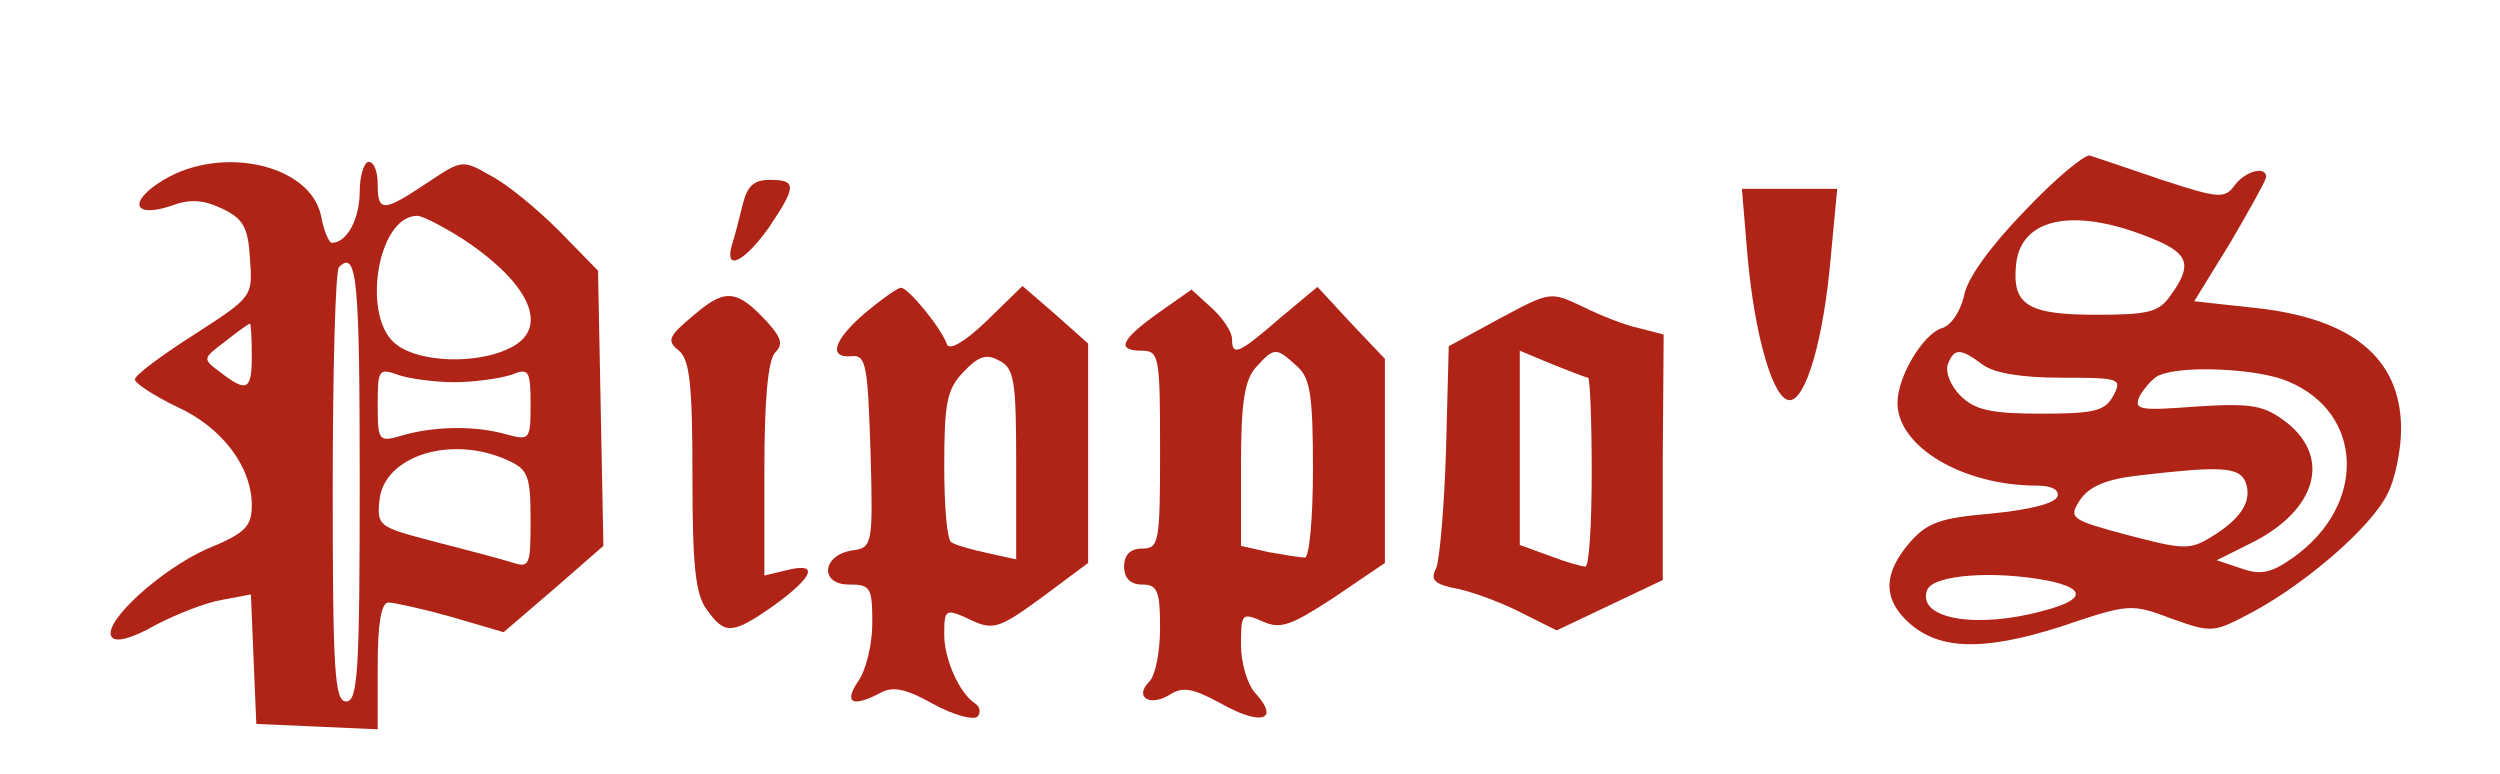
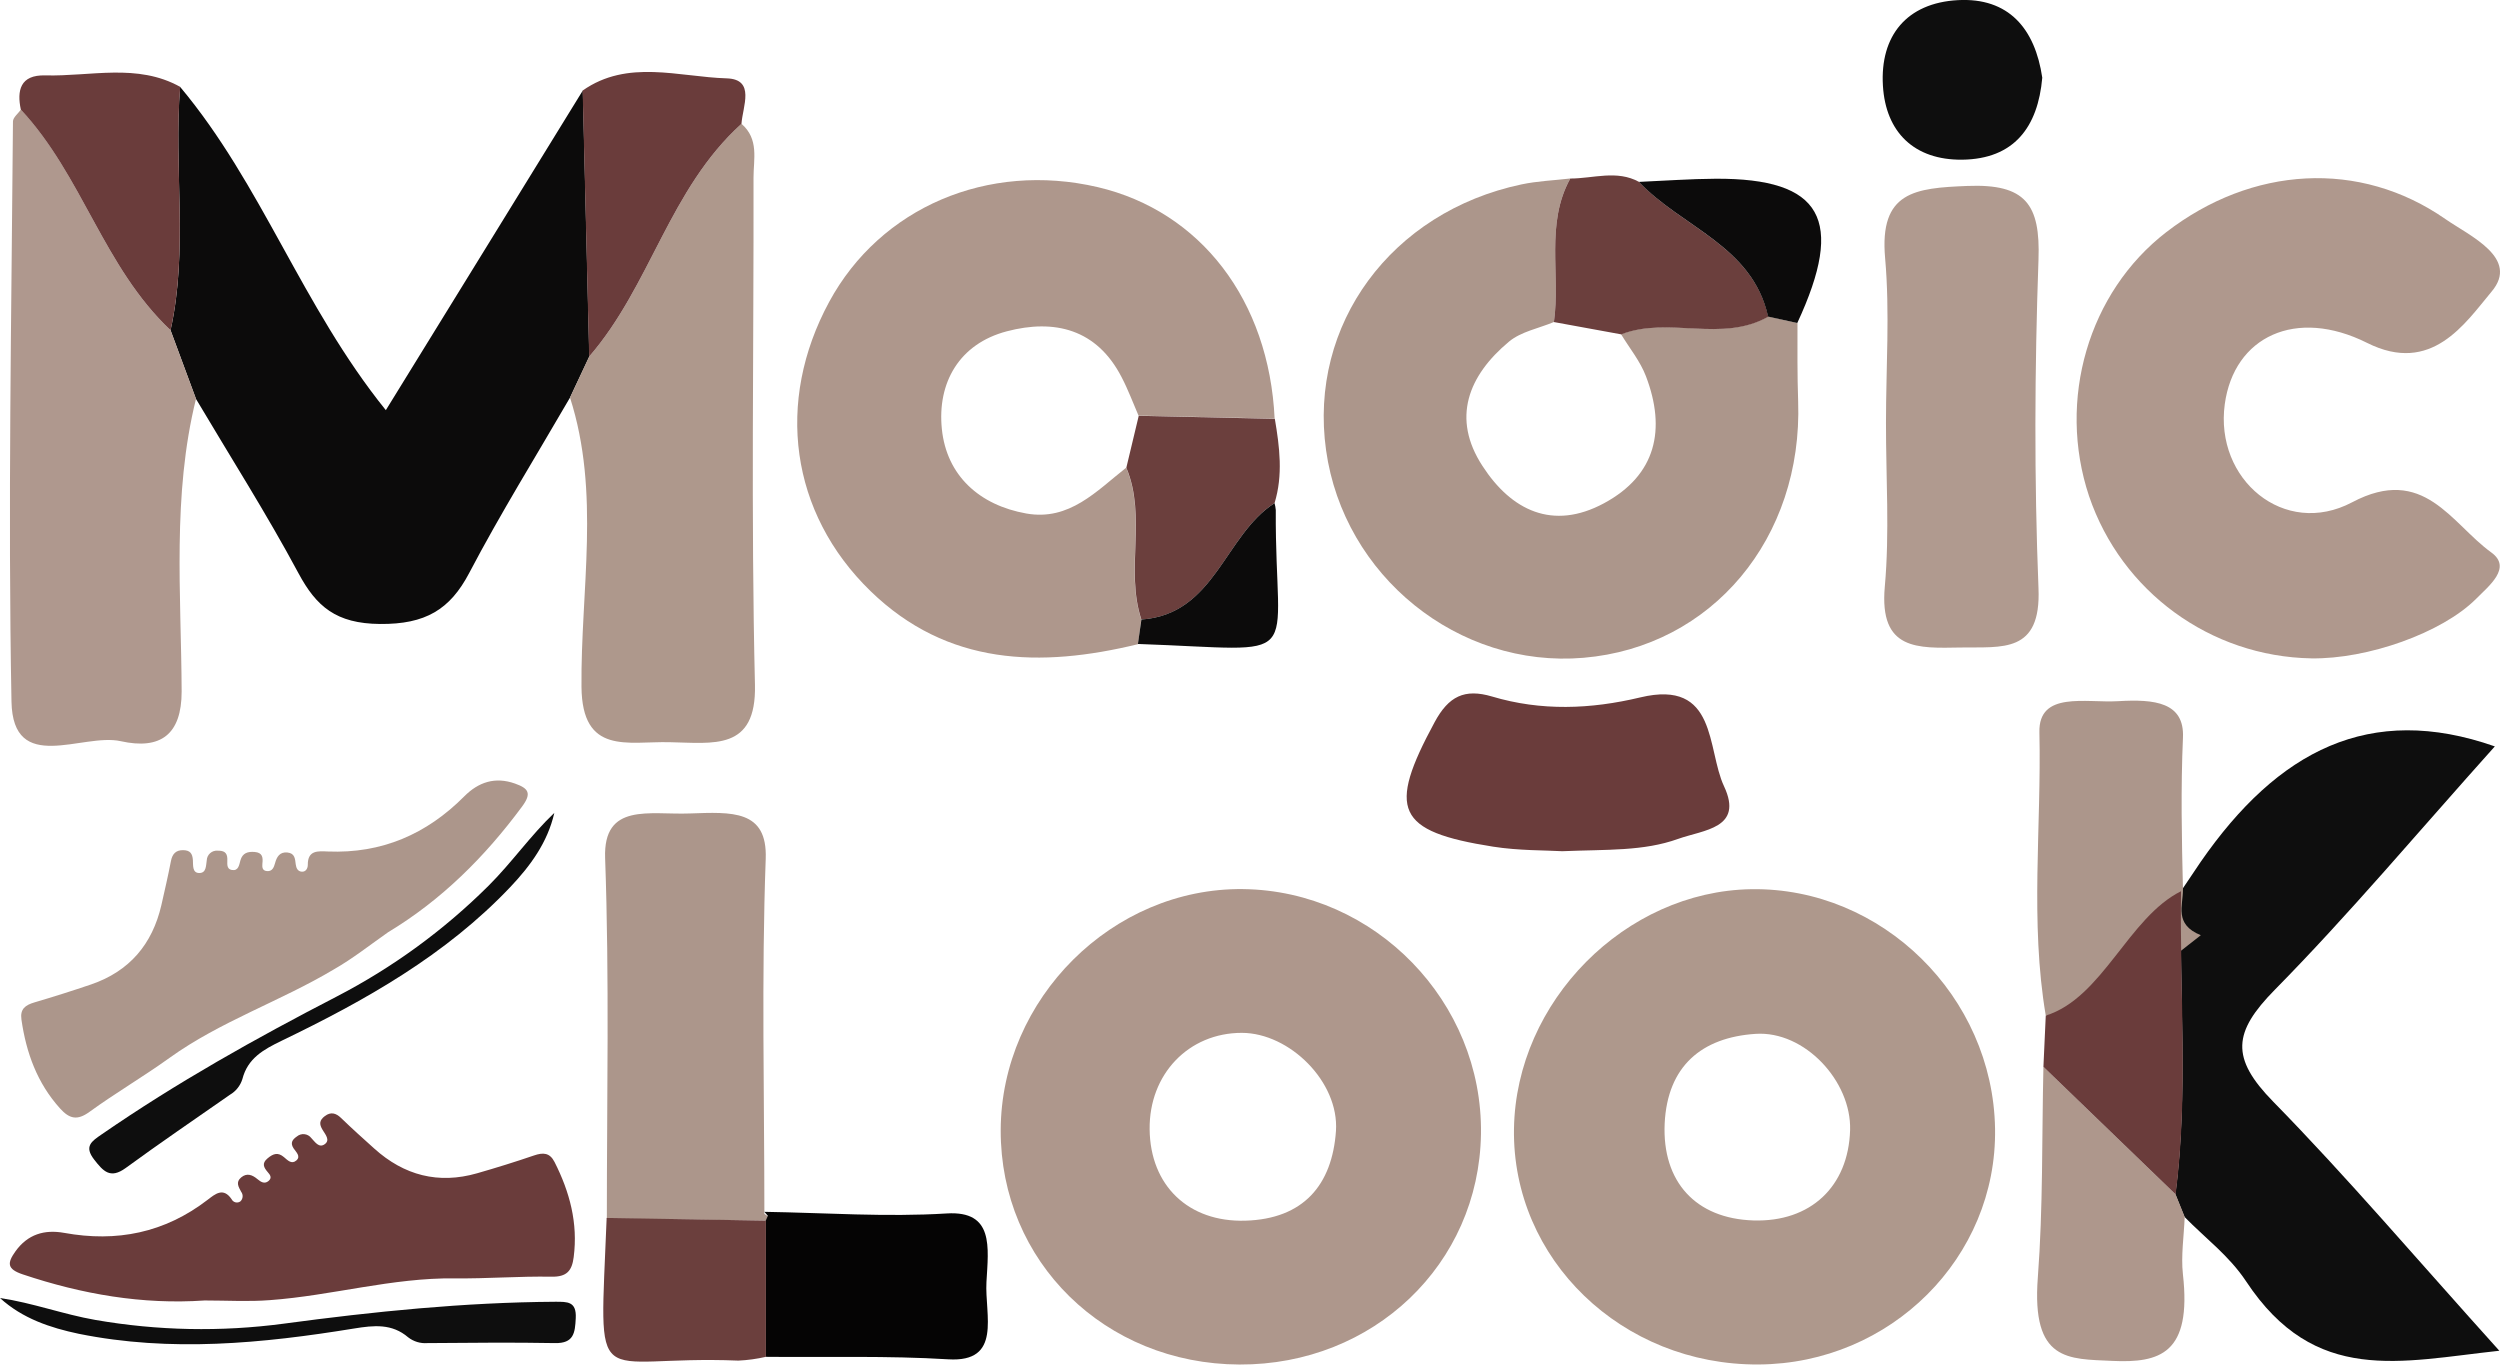
- <svg xmlns="http://www.w3.org/2000/svg" version="1.0" width="278pt" height="86pt" viewBox="0 0 278 86" preserveAspectRatio="xMidYMid meet">
-   <g transform="translate(0,86) scale(0.1,-0.1)" fill="#b02418" stroke="none">
-     <path d="M2252 626 c-38 -39 -65 -76 -68 -95 -4 -17 -14 -33 -25 -36 -21 -7 -49 -54 -49 -83 0 -49 73 -92 155 -92 17 0 25 -5 23 -12 -3 -8 -32 -15 -73 -19 -58 -5 -72 -10 -92 -33 -28 -33 -29 -60 -4 -85 34 -34 84 -36 172 -8 77 26 79 26 124 9 45 -16 46 -16 91 8 59 32 131 94 149 131 8 15 15 48 15 72 0 79 -55 124 -166 135 l-64 7 40 65 c21 36 39 68 40 73 0 13 -23 7 -35 -9 -11 -15 -17 -15 -81 6 -38 13 -74 25 -80 27 -5 2 -38 -25 -72 -61z m143 -32 c39 -16 43 -29 19 -62 -13 -19 -24 -22 -83 -22 -77 0 -94 11 -89 57 6 52 67 63 153 27z m-191 -139 c13 -10 44 -15 88 -15 66 0 68 -1 58 -20 -9 -17 -21 -20 -80 -20 -56 0 -74 4 -90 20 -11 11 -17 26 -14 35 7 18 14 18 38 0z m340 -19 c85 -35 88 -138 6 -196 -24 -17 -36 -20 -58 -12 l-27 9 42 21 c69 36 85 93 36 132 -25 19 -37 22 -100 18 -66 -5 -71 -4 -63 13 6 9 15 20 22 22 26 11 110 7 142 -7z m-47 -112 c8 -21 -5 -41 -38 -61 -24 -15 -32 -14 -93 2 -64 17 -66 19 -53 39 10 15 29 23 63 27 93 11 114 10 121 -7z m-218 -110 c41 -9 39 -21 -6 -33 -76 -21 -142 -9 -130 23 7 17 75 22 136 10z" />
-     <path d="M182 660 c-40 -24 -34 -43 8 -29 21 8 36 7 57 -3 23 -11 29 -20 31 -56 3 -42 3 -42 -62 -84 -36 -23 -66 -45 -66 -50 0 -4 21 -18 46 -30 51 -23 84 -67 84 -110 0 -23 -7 -31 -49 -48 -52 -23 -117 -82 -107 -98 4 -7 23 -2 49 13 23 12 56 25 74 28 l32 6 3 -72 3 -72 68 -3 67 -3 0 71 c0 47 4 70 12 70 6 0 38 -7 70 -16 l58 -17 56 48 55 48 -3 153 -3 153 -44 45 c-24 24 -58 52 -76 61 -31 18 -32 17 -71 -9 -48 -32 -54 -32 -54 -1 0 14 -4 25 -10 25 -5 0 -10 -15 -10 -33 0 -30 -14 -57 -31 -57 -3 0 -9 13 -12 30 -12 57 -110 79 -175 40z m333 -66 c77 -51 97 -101 50 -122 -36 -17 -97 -15 -123 4 -41 28 -23 144 22 144 6 0 29 -12 51 -26z m-115 -269 c0 -211 -2 -245 -15 -245 -13 0 -15 33 -15 238 0 131 3 242 7 245 20 20 23 -14 23 -238z m-120 140 c0 -39 -5 -42 -35 -19 -20 15 -20 15 5 34 14 11 26 20 28 20 1 0 2 -16 2 -35z m225 -30 c22 0 50 4 63 8 20 8 22 6 22 -33 0 -39 -1 -40 -27 -33 -35 10 -80 9 -115 -1 -27 -8 -28 -7 -28 34 0 39 1 41 23 33 12 -4 40 -8 62 -8z m60 -87 c22 -10 25 -17 25 -66 0 -52 -1 -54 -22 -47 -13 4 -51 14 -86 23 -61 16 -63 17 -60 46 5 49 80 73 143 44z" />
-     <path d="M826 633 c-4 -16 -9 -36 -12 -45 -9 -31 14 -19 41 19 31 46 31 53 1 53 -18 0 -25 -7 -30 -27z" />
-     <path d="M1943 578 c8 -92 29 -163 47 -163 18 0 38 67 46 161 l7 74 -53 0 -53 0 6 -72z" />
-     <path d="M772 510 c-29 -24 -31 -29 -17 -40 12 -10 15 -38 15 -139 0 -98 3 -132 16 -149 20 -28 28 -28 75 5 44 32 50 48 14 39 l-25 -6 0 118 c0 77 4 122 12 130 9 9 7 16 -8 33 -34 37 -47 39 -82 9z" />
-     <path d="M962 512 c-35 -30 -42 -51 -14 -48 15 1 17 -11 20 -106 3 -104 2 -107 -20 -110 -34 -5 -37 -38 -4 -38 24 0 26 -3 26 -43 0 -23 -7 -53 -16 -65 -16 -24 -6 -29 26 -12 13 7 28 4 58 -13 22 -12 44 -18 49 -14 4 5 3 11 -3 15 -17 11 -34 49 -34 76 0 30 1 30 33 15 22 -10 31 -6 76 27 l51 38 0 122 0 122 -36 32 -37 32 -40 -39 c-24 -23 -41 -33 -44 -26 -6 18 -43 63 -51 63 -4 0 -22 -13 -40 -28z m168 -168 l0 -106 -32 7 c-18 4 -36 9 -40 12 -5 2 -8 41 -8 85 0 70 3 85 21 104 17 18 26 21 40 13 17 -8 19 -23 19 -115z" />
-     <path d="M1288 512 c-42 -30 -47 -42 -18 -42 19 0 20 -7 20 -110 0 -103 -1 -110 -20 -110 -13 0 -20 -7 -20 -20 0 -13 7 -20 20 -20 17 0 20 -7 20 -48 0 -26 -5 -53 -12 -60 -17 -17 0 -28 22 -15 15 10 26 8 59 -10 43 -24 64 -18 38 11 -10 10 -17 35 -17 55 0 35 1 36 24 26 20 -9 31 -5 80 27 l56 38 0 114 0 113 -38 40 -37 40 -42 -35 c-45 -39 -53 -43 -53 -23 0 8 -10 23 -22 34 l-23 21 -37 -26z m154 -59 c15 -13 18 -32 18 -115 0 -54 -4 -98 -9 -98 -5 0 -23 3 -40 6 l-31 7 0 90 c0 70 4 95 17 109 20 22 22 22 45 1z" />
-     <path d="M1668 506 l-57 -31 -3 -115 c-2 -63 -7 -122 -11 -132 -7 -13 -2 -18 25 -23 18 -4 50 -16 71 -27 l38 -19 59 28 59 28 0 136 1 137 -27 7 c-15 3 -43 14 -63 24 -36 17 -36 17 -92 -13z m98 -66 c2 0 4 -47 4 -105 0 -58 -3 -105 -7 -105 -4 0 -22 5 -40 12 l-33 12 0 108 0 108 36 -15 c20 -8 38 -15 40 -15z" />
-   </g>
+ <svg xmlns="http://www.w3.org/2000/svg" id="Livello_1" data-name="Livello 1" viewBox="0 0 522.58 285.23">
+   <path d="M397.8,292.8c-28.14-.11-50-21.53-49.91-49s23.38-50.71,50.67-50.38c27.55.34,50.13,23.57,49.72,51.18C447.88,271.83,425.79,292.91,397.8,292.8Zm.49-69.33c-11.12,0-19.4,8.64-19.27,20.16.12,11.76,8.12,19.45,20,19.1,12.13-.35,18.16-7.44,18.95-18.76C418.64,233.71,408.27,223.49,398.29,223.47Z" transform="translate(-138.71 -7.57)" fill="#ae978c" />
+   <path d="M506.32,292.79c-28.57.18-51.56-22-51.14-49.26.41-26.64,23.24-49.68,49.61-50.09,27.29-.42,50.51,22.39,50.95,50.06C556.18,270.43,533.93,292.62,506.32,292.79Zm19.12-49c.3-10.2-9.5-20.79-19.76-20.11-11.21.74-18.42,6.7-19,18.73-.56,12.19,6.51,19.88,18.51,20.27S525.09,255.58,525.44,243.8Z" transform="translate(-138.71 -7.57)" fill="#ae988c" />
+   <path d="M376.57,142.23c-20.35,4.94-39.79,4.53-55.89-11.1-16.83-16.34-19.93-39.61-8.65-60.45,10.69-19.74,33.17-29.34,56.12-24,21.56,5.06,35.83,23.71,37,48.4l-28.45-.63c-1.16-2.68-2.18-5.44-3.52-8-5.19-10.12-14.06-12.24-24-9.63s-14.59,10.73-13.59,20.45,7.85,15.9,17.66,17.64c9,1.59,14.68-4.71,20.87-9.58,4.31,10.26-.27,21.4,3.15,31.74C377.06,138.79,376.82,140.51,376.57,142.23Z" transform="translate(-138.71 -7.57)" fill="#ae978c" />
+   <path d="M514.44,75.09c0,5.45-.05,10.9.14,16.34,1,28.63-18,51.36-44.87,53.64-26.16,2.23-50.12-17.09-53.81-43.39s13.65-49.81,40.83-55.56c3.35-.71,6.81-.84,10.22-1.24-5.26,9.53-2,20-3.42,30-3.16,1.33-6.87,2-9.39,4.1-8.49,7.08-12.07,16-5.54,26,6,9.27,14.68,13.56,25.39,7.79,10.94-5.89,13-15.46,8.78-26.54-1.19-3.15-3.45-5.89-5.22-8.82,9.93-3.84,21,1.84,30.75-3.7Z" transform="translate(-138.71 -7.57)" fill="#ac968b" />
+   <path d="M621.84,145.19a50,50,0,0,1-46.45-33.91c-6.71-20.12-.13-42.63,16.14-55.18,17.9-13.81,40.43-15.22,58.36-2.73,5.08,3.53,15.56,8.14,9.64,15.16C654,75.14,647,86,633.52,79.25c-14.89-7.46-27.83-1.32-29.76,12.8-2.15,15.75,12.44,28,26.61,20.52,15-7.95,20.72,4.44,29.1,10.48,4.41,3.19-.52,7-3.2,9.72C649.13,139.89,633.58,145.38,621.84,145.19Z" transform="translate(-138.71 -7.57)" fill="#af988d" />
+   <path d="M257.86,90.68c-7.08,12.21-14.56,24.25-21.09,36.7-4,7.59-9.11,10.71-18.65,10.62-9.16-.08-13.29-3.66-17-10.57-6.64-12.39-14.25-24.35-21.45-36.49L174.36,76.6c3.75-16.86.63-33.94,2-50.87,17.13,20.45,25.42,45.76,43,67.58,14.2-23,27.68-44.92,41.17-66.81q.69,27.81,1.36,55.61Q259.86,86.4,257.86,90.68Z" transform="translate(-138.71 -7.57)" fill="#0c0b0b" />
+   <path d="M174.36,76.6l5.32,14.34c-5,20.21-3.09,40.76-3,61.17,0,9-4.4,12.25-12.74,10.39-8-1.78-22.54,7.13-22.83-8.29-.75-40.4,0-80.83.31-121.25,0-.84,1.09-1.66,1.67-2.49C156,44.39,160.29,63.31,174.36,76.6Z" transform="translate(-138.71 -7.57)" fill="#af988e" />
+   <path d="M265.56,262.29c0-25.12.54-50.26-.36-75.36-.41-11.67,9.29-9,17.68-9.32,8.8-.3,16.27-.82,15.89,9.48-.9,24.72-.28,49.48-.28,74.22l.88.61-.56.8Z" transform="translate(-138.71 -7.57)" fill="#ac968b" />
+   <path d="M257.86,90.68q2-4.29,4-8.57c12.92-14.94,16.7-34.95,31.84-48.66,3.71,3.2,2.51,7.41,2.52,11.26.07,35.34-.54,70.69.3,106,.33,13.91-8.72,12.16-17.9,12-8.72-.19-18.23,2.71-18.36-11.56C260.07,131,264.27,110.61,257.86,90.68Z" transform="translate(-138.71 -7.57)" fill="#ae988c" />
+   <path d="M598.75,187.69c16.1-23.21,35.31-33.26,61.46-24.1-16,17.84-30.52,35.17-46,50.88-8.7,8.85-9.31,14.22-.31,23.4,15.41,15.73,30,32.92,47.25,52.05-20.7,2.23-38.53,7.25-52.92-14.49-3.57-5.39-8.56-9.05-12.9-13.5l-1.89-4.68c2.71-21,.81-42.23,1.13-63.35Q596.67,190.8,598.75,187.69Z" transform="translate(-138.71 -7.57)" fill="#0e0e0e" />
+   <path d="M532.94,95.89c0-11.46.83-23-.18-34.36C531.52,47.6,539,46.88,549.93,46.44c12.19-.49,15.3,3.81,14.89,15.38-.81,22.89-.91,45.85,0,68.73.57,13.67-7.58,12.22-16.25,12.37-9,.15-17.06.68-15.88-12.67C533.72,118.88,532.92,107.35,532.94,95.89Z" transform="translate(-138.71 -7.57)" fill="#b09a8f" />
+   <path d="M598.75,203.06l-4.13,3.24c-11,2.85-16.39,11.63-28.28,13.56-3.33-19.7-.88-39.48-1.33-59.21-.2-8.67,9.67-6.11,16.45-6.51,7.65-.46,13.88.23,13.56,7.59-.47,10.59-.26,21.2,0,31.8C595.06,196.84,593.09,200.77,598.75,203.06Z" transform="translate(-138.71 -7.57)" fill="#ac968b" />
+   <path d="M465.27,185.5c-3.52-.21-9.06-.1-14.45-.95-20.29-3.19-22.14-7.69-12.24-26,2.94-5.46,6.28-7.08,12-5.39,10.28,3.07,20.59,2.68,31,.19,16.17-3.87,13.86,10.81,17.51,18.58,4.13,8.82-4.25,9.08-9.61,11C482.22,185.53,474.7,185.11,465.27,185.5Z" transform="translate(-138.71 -7.57)" fill="#6a3c3b" />
+   <path d="M298.49,260.88c12.71.2,25.45,1.13,38.12.34,9.91-.61,8.71,7.06,8.3,14.34-.38,6.86,3.36,16.85-8,16.15-12.69-.78-25.43-.39-38.14-.52l0-28.47.45-1Z" transform="translate(-138.71 -7.57)" fill="#050404" />
+   <path d="M463.53,74.89c1.41-10-1.84-20.48,3.42-30,4.81,0,9.71-1.86,14.39.71,8.88,9.49,23.67,13.32,27,28.16-9.73,5.54-20.82-.14-30.75,3.7Z" transform="translate(-138.71 -7.57)" fill="#6b3f3d" />
+   <path d="M593.49,257.25l1.89,4.68c-.15,4-.8,8.12-.37,12,1.87,16.61-4.8,18.58-14.8,18.11-9.11-.44-16.87.21-15.53-17.41,1.11-14.59.83-29.37,1.17-44.07Z" transform="translate(-138.71 -7.57)" fill="#ae978c" />
+   <path d="M565.61,23.81c-.91,10.34-5.89,17-16.73,17.14-10,.11-16-5.71-16.58-15.46-.63-10.46,5-17.3,15.64-17.89S564.1,13.55,565.61,23.81Z" transform="translate(-138.71 -7.57)" fill="#0e0e0e" />
+   <path d="M293.7,33.45c-15.14,13.71-18.92,33.72-31.84,48.66q-.67-27.79-1.36-55.61c9.4-6.62,20.11-2.85,30.12-2.55C296.67,24.14,293.94,29.84,293.7,33.45Z" transform="translate(-138.71 -7.57)" fill="#6a3c3b" />
+   <path d="M298.81,262.72q0,14.23,0,28.47a31.9,31.9,0,0,1-5.76.79c-31.11-1.27-29,8.37-27.53-29.82Z" transform="translate(-138.71 -7.57)" fill="#6b3f3d" />
+   <path d="M377.3,137.07c-3.42-10.34,1.16-21.48-3.15-31.74q1.31-5.42,2.59-10.84l28.45.63c1,5.88,1.74,11.75-.06,17.62C394.64,119.46,392.71,136,377.3,137.07Z" transform="translate(-138.71 -7.57)" fill="#6b3f3d" />
+   <path d="M174.36,76.6C160.29,63.31,156,44.39,143.06,30.47c-.82-3.93-.18-7.29,5.12-7.14,9.44.25,19.23-2.6,28.2,2.4C175,42.66,178.11,59.74,174.36,76.6Z" transform="translate(-138.71 -7.57)" fill="#6a3c3b" />
+   <path d="M593.49,257.25l-27.64-26.68c.16-3.57.33-7.14.49-10.71,11.89-3.7,17.26-20.51,28.28-26C594.3,215,596.2,236.21,593.49,257.25Z" transform="translate(-138.71 -7.57)" fill="#6a3c3b" />
+   <path d="M508.3,73.75c-3.29-14.84-18.08-18.67-27-28.16,5.35-.23,10.7-.63,16.05-.66,22.26-.1,27.1,8.53,17.05,30.16Z" transform="translate(-138.71 -7.57)" fill="#0c0b0b" />
+   <path d="M377.3,137.07c15.41-1.1,17.34-17.61,27.83-24.33a8.07,8.07,0,0,1,.26,1.44c-.19,32.95,7.09,29.24-28.82,28C376.82,140.51,377.06,138.79,377.3,137.07Z" transform="translate(-138.71 -7.57)" fill="#0c0b0b" />
+   <path d="M181.48,279.41c-13,.9-25.64-1.31-38-5.45-3.32-1.11-3.29-2.36-1.56-4.79,2.57-3.61,6.09-4.63,10.2-3.89,11,2,21,0,30-6.92,1.56-1.19,3.26-2.68,5-.12a1.24,1.24,0,0,0,1.85.45,1.51,1.51,0,0,0,.15-2c-.53-1-1.2-2,0-3s2.34-.54,3.41.36c.66.55,1.44,1.09,2.28.41s.36-1.32-.12-1.86c-.86-1-1.3-1.85-.06-2.89s2.2-1.31,3.44-.26c.76.64,1.59,1.57,2.59.69s-.09-1.77-.59-2.54c-.73-1.14-.25-1.82.71-2.48a2.09,2.09,0,0,1,3,.34c.77.79,1.58,2.15,2.8,1.29s.11-2.07-.44-3c-.72-1.19-.71-2,.5-2.9s2.28-.64,3.37.42c2.26,2.19,4.6,4.29,6.94,6.39,6.23,5.61,13.39,7.49,21.5,5.16,4-1.15,8-2.39,11.88-3.72,1.88-.64,3.28-.63,4.3,1.37,3.17,6.26,4.92,12.77,4,19.88-.36,2.86-1.44,4.15-4.63,4.09-6.73-.12-13.46.43-20.19.35-13.12-.16-25.74,3.61-38.7,4.55C190.67,279.69,186.06,279.41,181.48,279.41Z" transform="translate(-138.71 -7.57)" fill="#6a3c3b" />
+   <path d="M138.71,278.9c6.81,1,13.22,3.41,19.94,4.58a129.65,129.65,0,0,0,39.36.78c18.87-2.54,37.72-4.46,56.76-4.58,2.54,0,4.47-.1,4.29,3.43-.15,3.07-.39,5.29-4.36,5.21-8.88-.17-17.77-.06-26.66,0a5.79,5.79,0,0,1-4-1.2c-3.41-2.92-7.17-2.52-11.31-1.85-19.13,3.12-38.34,5-57.58,1.1C149.22,285.12,143.42,283.19,138.71,278.9Z" transform="translate(-138.71 -7.57)" fill="#0e0e0e" />
+   <path d="M219.83,202.44c11.2-6.75,20.25-15.78,28-26.26,2.09-2.81,1.34-3.82-1.47-4.82-4.17-1.48-7.64-.3-10.59,2.66-7.88,7.93-17.26,12-28.54,11.54-2-.08-4.21-.33-4.18,2.79,0,.72-.4,1.49-1.26,1.43s-1.16-.77-1.26-1.52c-.15-1.15-.16-2.33-1.75-2.49s-2.22.9-2.58,2.24c-.23.84-.56,1.72-1.64,1.65s-1.05-.87-1-1.59c.15-1.3,0-2.27-1.6-2.41-1.45-.12-2.56.2-3,1.77-.26.95-.4,2.2-1.73,2s-.94-1.5-1-2.42c-.06-1.34-.84-1.63-2-1.62a2.1,2.1,0,0,0-2.3,2c-.18,1.1-.06,2.67-1.56,2.67s-1.27-1.64-1.34-2.69c-.09-1.39-.58-2.08-2.07-2.09s-2.23.79-2.52,2.28c-.59,3.09-1.31,6.16-2,9.22-1.89,8.17-6.67,13.81-14.66,16.56q-5.88,2-11.86,3.76c-1.9.56-3.05,1.36-2.73,3.59,1,6.95,3.29,13.29,8.09,18.6,1.94,2.14,3.56,2.57,6.14.69,5.44-3.95,11.28-7.36,16.74-11.29,10.65-7.65,23.15-11.81,34.31-18.47C212.47,207.94,216.08,205.07,219.83,202.44Z" transform="translate(-138.71 -7.57)" fill="#ac968b" />
+   <path d="M254.58,177.49c-5,4.75-8.87,10.37-13.71,15.19a129.39,129.39,0,0,1-31.8,23.21c-16.91,8.74-33.46,18-49.12,28.81-2.09,1.44-3.72,2.48-1.55,5.27,1.89,2.42,3.35,4.1,6.57,1.76,7.17-5.23,14.51-10.24,21.8-15.32a5.77,5.77,0,0,0,2.61-3.29c1.11-4.34,4.42-6.17,8.2-8,17.45-8.41,34.29-17.88,47.8-32.13C249.53,188.61,253.17,183.7,254.58,177.49Z" transform="translate(-138.71 -7.57)" fill="#0e0e0e" />
</svg>
